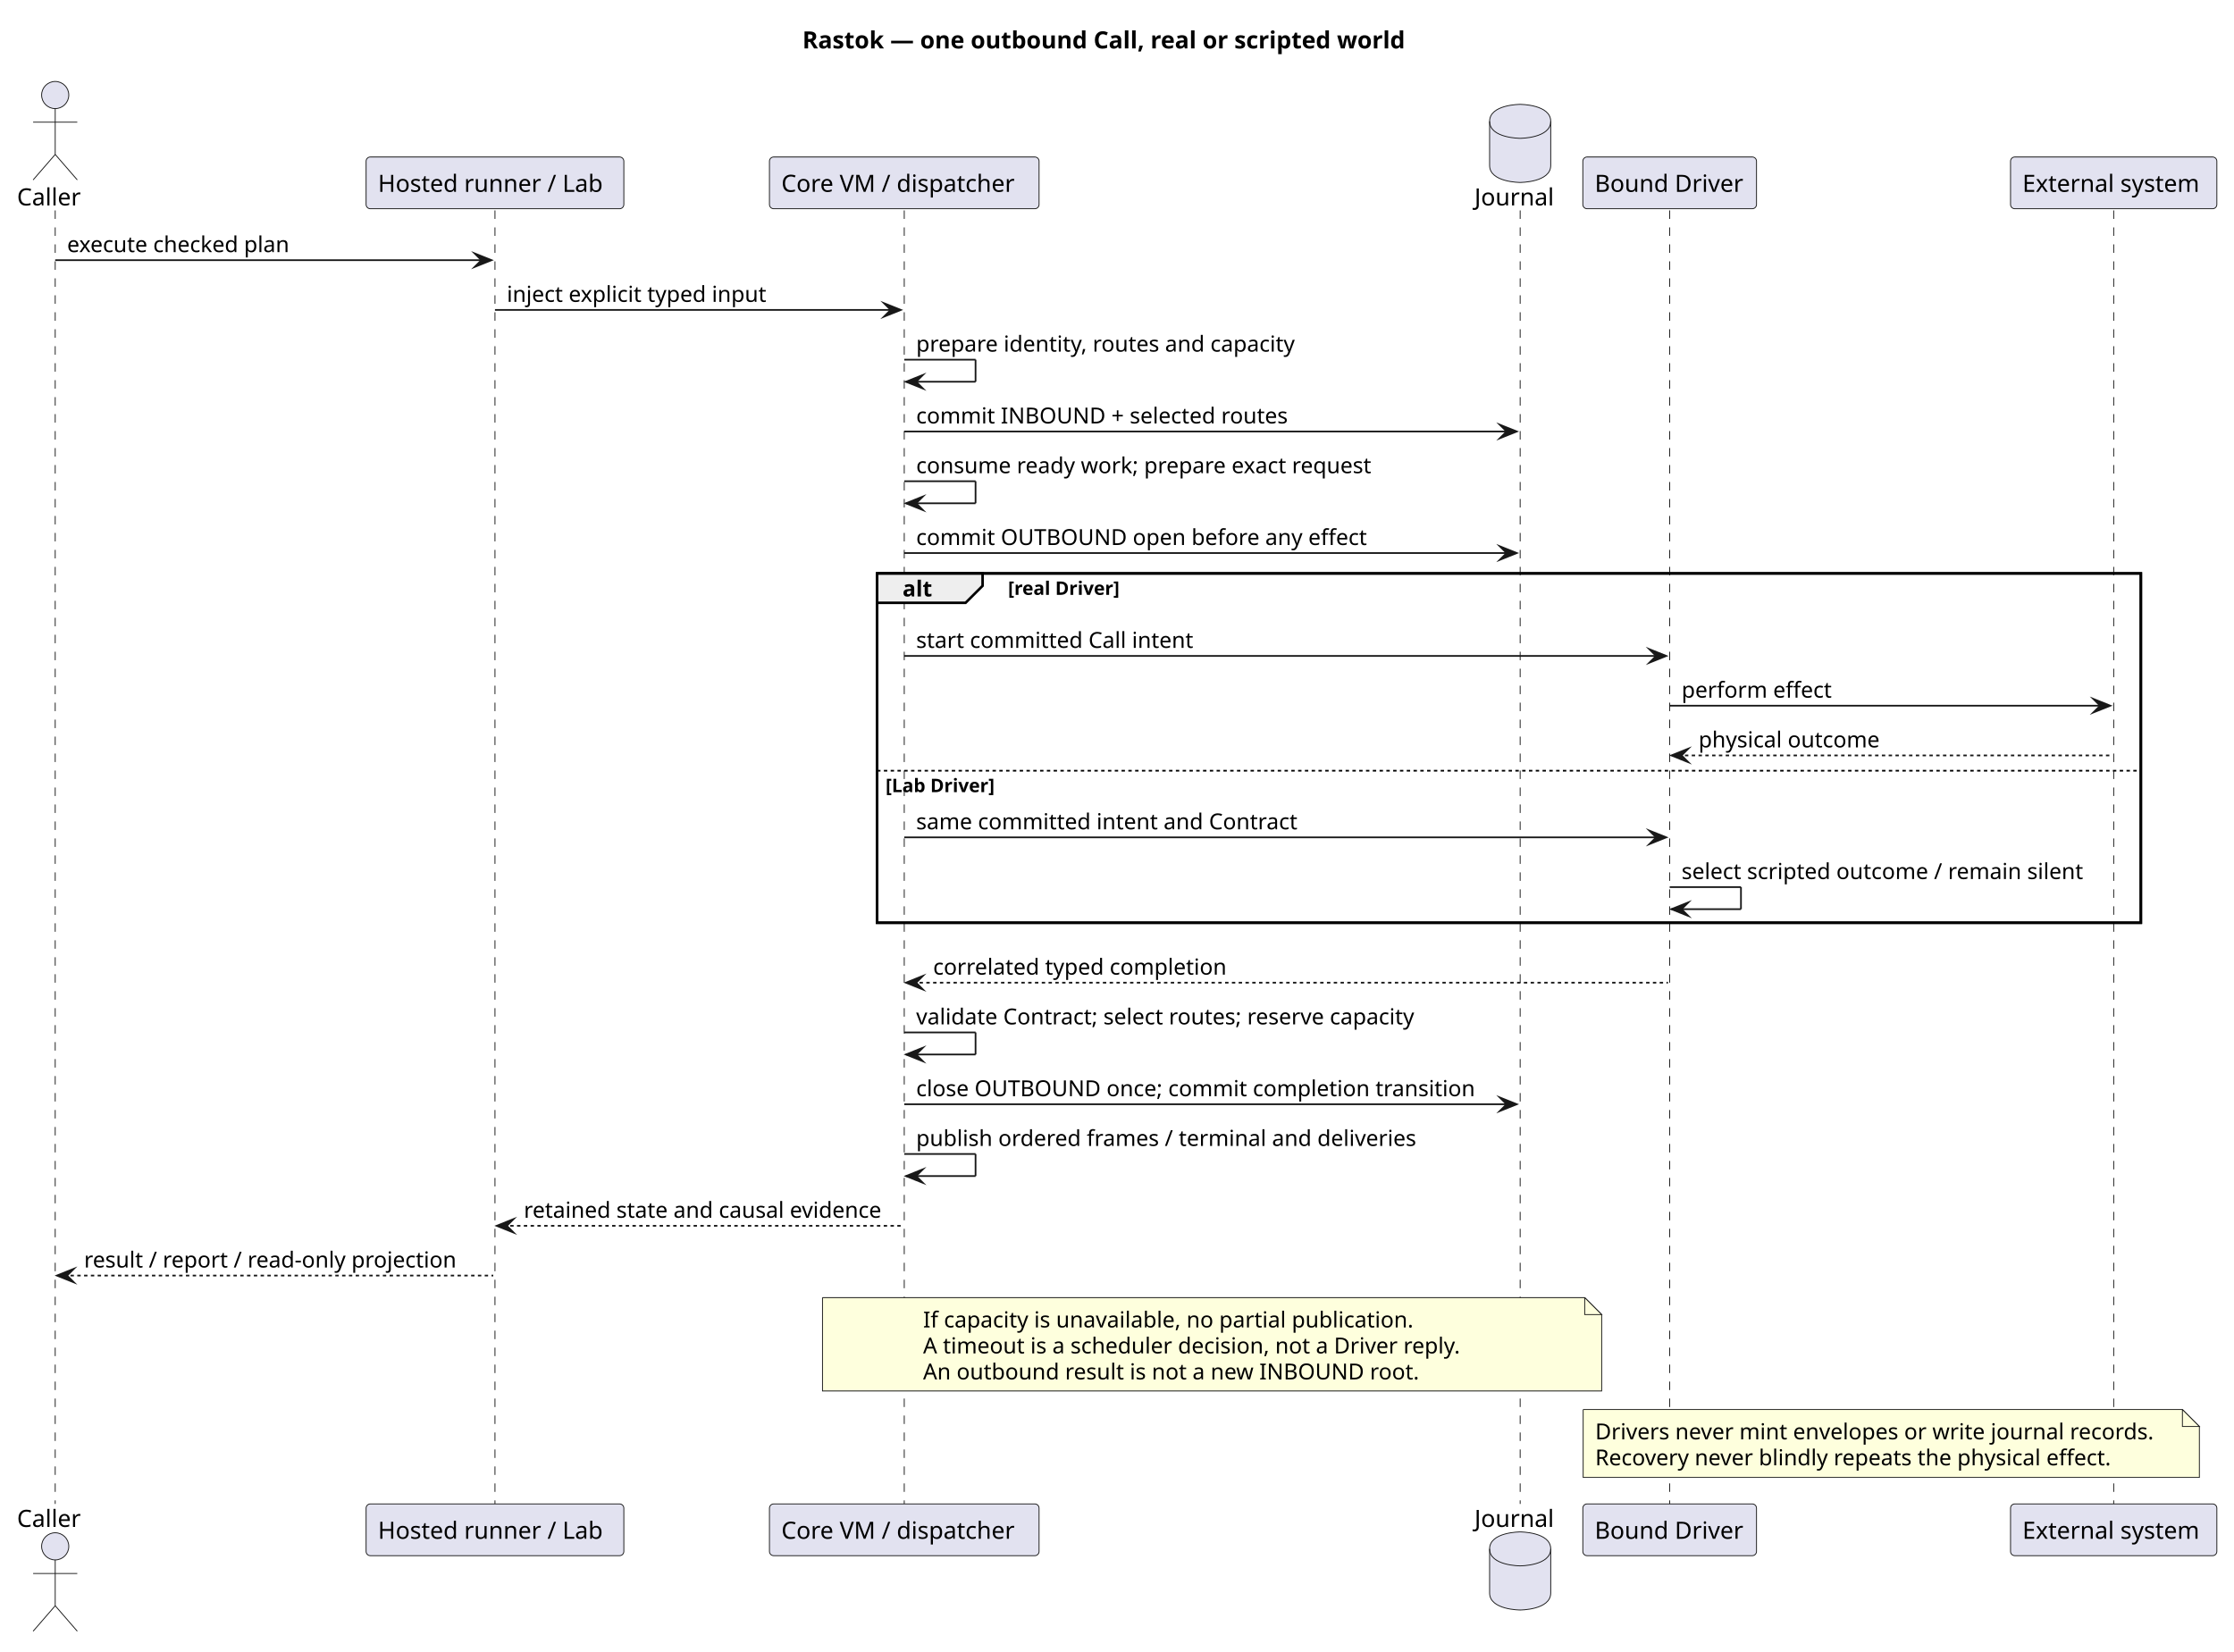
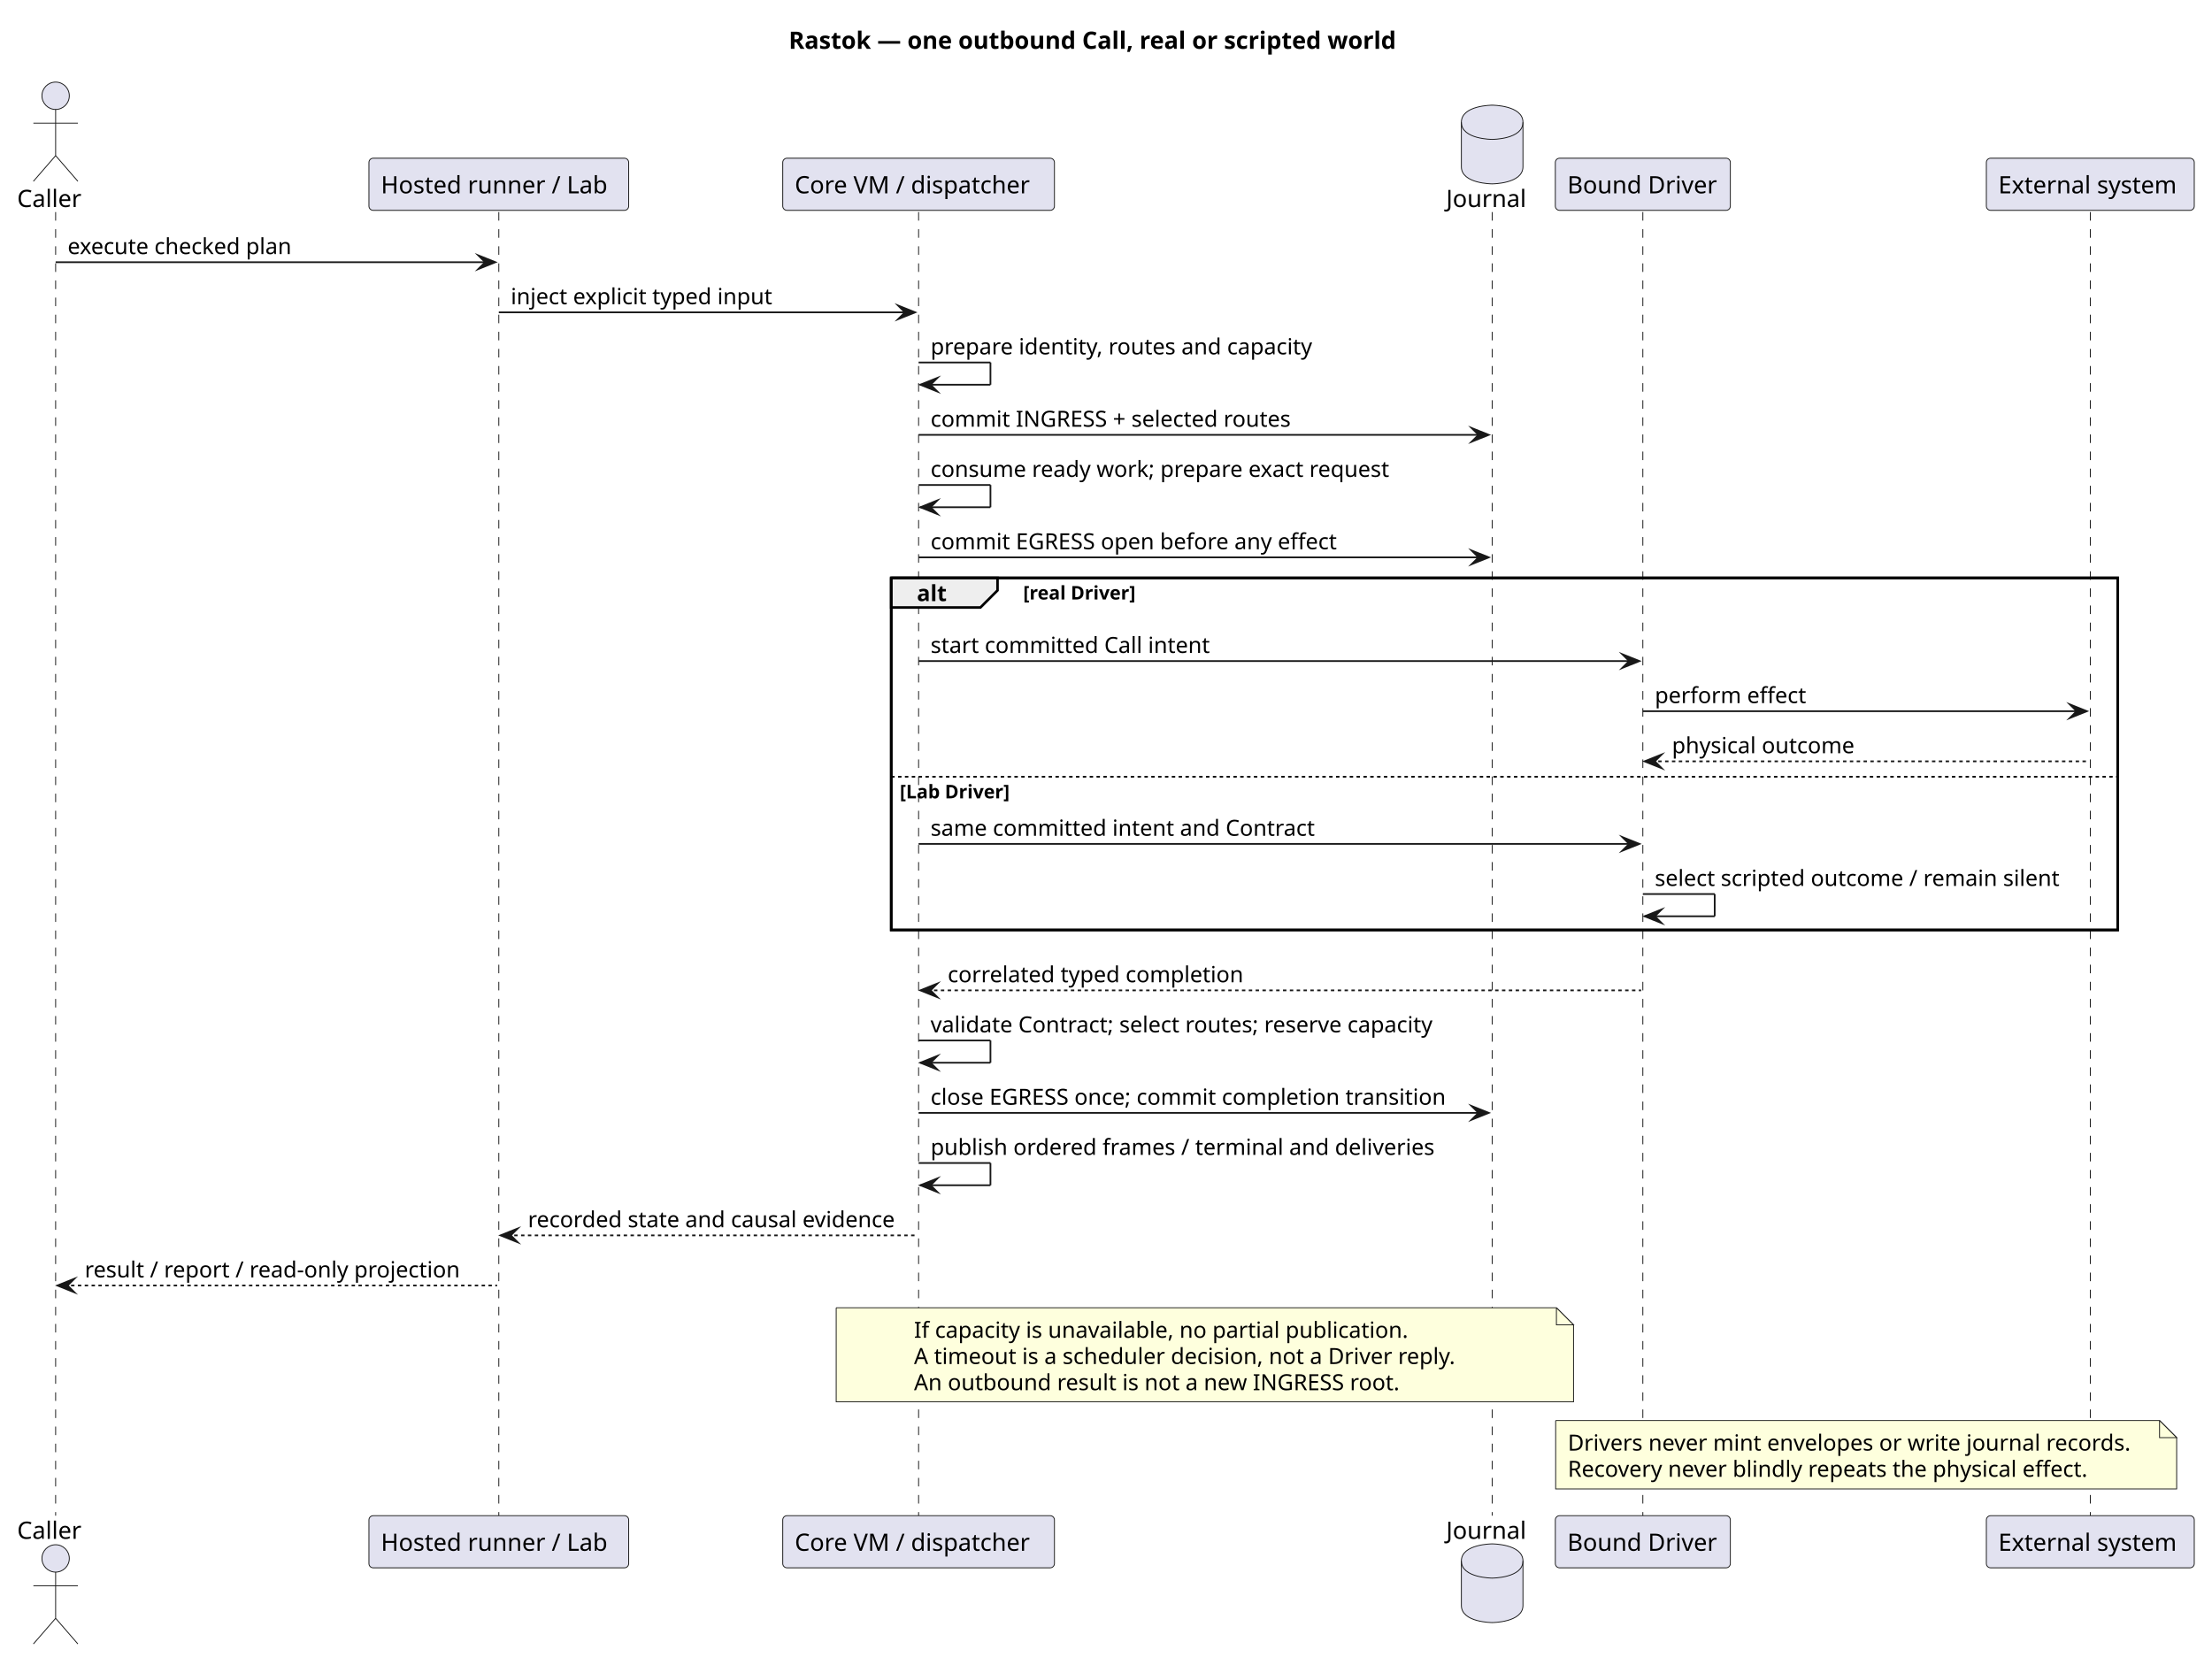
- <svg xmlns="http://www.w3.org/2000/svg" version="1.1" data-diagram-type="SEQUENCE" style="width:1316px;height:973px;background:#FFFFFF;" width="1316px" height="973px" viewBox="0 0 1316 973" zoomAndPan="magnify" preserveAspectRatio="none" contentStyleType="text/css">
+ <svg xmlns="http://www.w3.org/2000/svg" version="1.1" data-diagram-type="SEQUENCE" style="width:1293px;height:973px;background:#FFFFFF;" width="1293px" height="973px" viewBox="0 0 1293 973" zoomAndPan="magnify" preserveAspectRatio="none" contentStyleType="text/css">
  <defs />
  <g font-family="sans-serif" lengthAdjust="spacing">
    <g class="title" data-source-line="2">
-       <text x="472.659" y="28.535" fill="#000" font-size="14" textLength="369.578" font-weight="700">Rastok — one outbound Call, real or scripted world</text>
+       <text x="461.027" y="28.535" fill="#000" font-size="14" textLength="369.578" font-weight="700">Rastok — one outbound Call, real or scripted world</text>
    </g>
-     <rect x="516.676" y="337.84" width="744.456" height="205.818" fill="none" style="stroke:#000;stroke-width:1.5;" />
+     <rect x="520.955" y="337.84" width="716.914" height="205.818" fill="none" style="stroke:#000;stroke-width:1.5;" />
    <g>
      <rect x="29.02" y="123.977" width="8" height="762.098" fill="#000" fill-opacity="0" />
      <line x1="32.52" y1="123.977" x2="32.52" y2="886.074" style="stroke:#181818;stroke-width:0.5;stroke-dasharray:5,5;" />
    </g>
    <g>
      <rect x="288.074" y="123.977" width="8" height="762.098" fill="#000" fill-opacity="0" />
      <line x1="291.574" y1="123.977" x2="291.574" y2="886.074" style="stroke:#181818;stroke-width:0.5;stroke-dasharray:5,5;" />
    </g>
    <g>
-       <rect x="529.176" y="123.977" width="8" height="762.098" fill="#000" fill-opacity="0" />
-       <line x1="532.676" y1="123.977" x2="532.676" y2="886.074" style="stroke:#181818;stroke-width:0.5;stroke-dasharray:5,5;" />
+       <rect x="533.455" y="123.977" width="8" height="762.098" fill="#000" fill-opacity="0" />
+       <line x1="536.955" y1="123.977" x2="536.955" y2="886.074" style="stroke:#181818;stroke-width:0.5;stroke-dasharray:5,5;" />
    </g>
    <g>
-       <rect x="891.995" y="123.977" width="8" height="762.098" fill="#000" fill-opacity="0" />
-       <line x1="895.495" y1="123.977" x2="895.495" y2="886.074" style="stroke:#181818;stroke-width:0.5;stroke-dasharray:5,5;" />
+       <rect x="868.731" y="123.977" width="8" height="762.098" fill="#000" fill-opacity="0" />
+       <line x1="872.231" y1="123.977" x2="872.231" y2="886.074" style="stroke:#181818;stroke-width:0.5;stroke-dasharray:5,5;" />
    </g>
    <g>
-       <rect x="980.067" y="123.977" width="8" height="762.098" fill="#000" fill-opacity="0" />
-       <line x1="983.567" y1="123.977" x2="983.567" y2="886.074" style="stroke:#181818;stroke-width:0.5;stroke-dasharray:5,5;" />
+       <rect x="956.803" y="123.977" width="8" height="762.098" fill="#000" fill-opacity="0" />
+       <line x1="960.303" y1="123.977" x2="960.303" y2="886.074" style="stroke:#181818;stroke-width:0.5;stroke-dasharray:5,5;" />
    </g>
    <g>
-       <rect x="1241.632" y="123.977" width="8" height="762.098" fill="#000" fill-opacity="0" />
-       <line x1="1245.132" y1="123.977" x2="1245.132" y2="886.074" style="stroke:#181818;stroke-width:0.5;stroke-dasharray:5,5;" />
+       <rect x="1218.368" y="123.977" width="8" height="762.098" fill="#000" fill-opacity="0" />
+       <line x1="1221.868" y1="123.977" x2="1221.868" y2="886.074" style="stroke:#181818;stroke-width:0.5;stroke-dasharray:5,5;" />
    </g>
    <text x="10" y="121.023" fill="#000" font-size="14" textLength="39.04">Caller</text>
    <ellipse cx="32.52" cy="55.988" rx="8" ry="8" fill="#E2E2F0" style="stroke:#181818;stroke-width:0.5;" />
    <path d="M32.52,63.988 L32.52,90.988 M19.52,71.988 L45.52,71.988 M32.52,90.988 L19.52,105.988 M32.52,90.988 L45.52,105.988" style="stroke:#181818;stroke-width:0.5;" fill="none" />
    <rect x="215.657" y="92.488" width="151.833" height="30.488" fill="#E2E2F0" style="stroke:#181818;stroke-width:0.5;" rx="2.5" ry="2.5" />
    <text x="222.657" y="113.023" fill="#000" font-size="14" textLength="137.833">Hosted runner / Lab</text>
-     <rect x="453.267" y="92.488" width="158.819" height="30.488" fill="#E2E2F0" style="stroke:#181818;stroke-width:0.5;" rx="2.5" ry="2.5" />
-     <text x="460.267" y="113.023" fill="#000" font-size="14" textLength="144.819">Core VM / dispatcher</text>
-     <text x="868.576" y="121.023" fill="#000" font-size="14" textLength="47.838">Journal</text>
-     <path d="M877.495,71.488 C877.495,61.488 895.495,61.488 895.495,61.488 C895.495,61.488 913.495,61.488 913.495,71.488 L913.495,97.488 C913.495,107.488 895.495,107.488 895.495,107.488 C895.495,107.488 877.495,107.488 877.495,97.488 L877.495,71.488" style="stroke:#181818;stroke-width:0.5;" fill="#E2E2F0" />
-     <path d="M877.495,71.488 C877.495,81.488 895.495,81.488 895.495,81.488 C895.495,81.488 913.495,81.488 913.495,71.488" style="stroke:#181818;stroke-width:0.5;" fill="none" />
-     <rect x="932.414" y="92.488" width="102.307" height="30.488" fill="#E2E2F0" style="stroke:#181818;stroke-width:0.5;" rx="2.5" ry="2.5" />
-     <text x="939.414" y="113.023" fill="#000" font-size="14" textLength="88.307">Bound Driver</text>
-     <rect x="1184.368" y="92.488" width="121.529" height="30.488" fill="#E2E2F0" style="stroke:#181818;stroke-width:0.5;" rx="2.5" ry="2.5" />
-     <text x="1191.368" y="113.023" fill="#000" font-size="14" textLength="107.529">External system</text>
+     <rect x="457.545" y="92.488" width="158.819" height="30.488" fill="#E2E2F0" style="stroke:#181818;stroke-width:0.5;" rx="2.5" ry="2.5" />
+     <text x="464.545" y="113.023" fill="#000" font-size="14" textLength="144.819">Core VM / dispatcher</text>
+     <text x="845.312" y="121.023" fill="#000" font-size="14" textLength="47.838">Journal</text>
+     <path d="M854.231,71.488 C854.231,61.488 872.231,61.488 872.231,61.488 C872.231,61.488 890.231,61.488 890.231,71.488 L890.231,97.488 C890.231,107.488 872.231,107.488 872.231,107.488 C872.231,107.488 854.231,107.488 854.231,97.488 L854.231,71.488" style="stroke:#181818;stroke-width:0.5;" fill="#E2E2F0" />
+     <path d="M854.231,71.488 C854.231,81.488 872.231,81.488 872.231,81.488 C872.231,81.488 890.231,81.488 890.231,71.488" style="stroke:#181818;stroke-width:0.5;" fill="none" />
+     <rect x="909.15" y="92.488" width="102.307" height="30.488" fill="#E2E2F0" style="stroke:#181818;stroke-width:0.5;" rx="2.5" ry="2.5" />
+     <text x="916.15" y="113.023" fill="#000" font-size="14" textLength="88.307">Bound Driver</text>
+     <rect x="1161.104" y="92.488" width="121.529" height="30.488" fill="#E2E2F0" style="stroke:#181818;stroke-width:0.5;" rx="2.5" ry="2.5" />
+     <text x="1168.104" y="113.023" fill="#000" font-size="14" textLength="107.529">External system</text>
    <text x="10" y="899.609" fill="#000" font-size="14" textLength="39.04">Caller</text>
    <ellipse cx="32.52" cy="911.063" rx="8" ry="8" fill="#E2E2F0" style="stroke:#181818;stroke-width:0.5;" />
    <path d="M32.52,919.063 L32.52,946.063 M19.52,927.063 L45.52,927.063 M32.52,946.063 L19.52,961.063 M32.52,946.063 L45.52,961.063" style="stroke:#181818;stroke-width:0.5;" fill="none" />
    <rect x="215.657" y="886.074" width="151.833" height="30.488" fill="#E2E2F0" style="stroke:#181818;stroke-width:0.5;" rx="2.5" ry="2.5" />
    <text x="222.657" y="906.609" fill="#000" font-size="14" textLength="137.833">Hosted runner / Lab</text>
-     <rect x="453.267" y="886.074" width="158.819" height="30.488" fill="#E2E2F0" style="stroke:#181818;stroke-width:0.5;" rx="2.5" ry="2.5" />
-     <text x="460.267" y="906.609" fill="#000" font-size="14" textLength="144.819">Core VM / dispatcher</text>
-     <text x="868.576" y="899.609" fill="#000" font-size="14" textLength="47.838">Journal</text>
-     <path d="M877.495,912.563 C877.495,902.563 895.495,902.563 895.495,902.563 C895.495,902.563 913.495,902.563 913.495,912.563 L913.495,938.563 C913.495,948.563 895.495,948.563 895.495,948.563 C895.495,948.563 877.495,948.563 877.495,938.563 L877.495,912.563" style="stroke:#181818;stroke-width:0.5;" fill="#E2E2F0" />
-     <path d="M877.495,912.563 C877.495,922.563 895.495,922.563 895.495,922.563 C895.495,922.563 913.495,922.563 913.495,912.563" style="stroke:#181818;stroke-width:0.5;" fill="none" />
-     <rect x="932.414" y="886.074" width="102.307" height="30.488" fill="#E2E2F0" style="stroke:#181818;stroke-width:0.5;" rx="2.5" ry="2.5" />
-     <text x="939.414" y="906.609" fill="#000" font-size="14" textLength="88.307">Bound Driver</text>
-     <rect x="1184.368" y="886.074" width="121.529" height="30.488" fill="#E2E2F0" style="stroke:#181818;stroke-width:0.5;" rx="2.5" ry="2.5" />
-     <text x="1191.368" y="906.609" fill="#000" font-size="14" textLength="107.529">External system</text>
+     <rect x="457.545" y="886.074" width="158.819" height="30.488" fill="#E2E2F0" style="stroke:#181818;stroke-width:0.5;" rx="2.5" ry="2.5" />
+     <text x="464.545" y="906.609" fill="#000" font-size="14" textLength="144.819">Core VM / dispatcher</text>
+     <text x="845.312" y="899.609" fill="#000" font-size="14" textLength="47.838">Journal</text>
+     <path d="M854.231,912.563 C854.231,902.563 872.231,902.563 872.231,902.563 C872.231,902.563 890.231,902.563 890.231,912.563 L890.231,938.563 C890.231,948.563 872.231,948.563 872.231,948.563 C872.231,948.563 854.231,948.563 854.231,938.563 L854.231,912.563" style="stroke:#181818;stroke-width:0.5;" fill="#E2E2F0" />
+     <path d="M854.231,912.563 C854.231,922.563 872.231,922.563 872.231,922.563 C872.231,922.563 890.231,922.563 890.231,912.563" style="stroke:#181818;stroke-width:0.5;" fill="none" />
+     <rect x="909.15" y="886.074" width="102.307" height="30.488" fill="#E2E2F0" style="stroke:#181818;stroke-width:0.5;" rx="2.5" ry="2.5" />
+     <text x="916.15" y="906.609" fill="#000" font-size="14" textLength="88.307">Bound Driver</text>
+     <rect x="1161.104" y="886.074" width="121.529" height="30.488" fill="#E2E2F0" style="stroke:#181818;stroke-width:0.5;" rx="2.5" ry="2.5" />
+     <text x="1168.104" y="906.609" fill="#000" font-size="14" textLength="107.529">External system</text>
    <polygon points="279.574,149.287,289.574,153.287,279.574,157.287,283.574,153.287" fill="#181818" style="stroke:#181818;stroke-width:1;stroke-linejoin:miter;stroke-miterlimit:10;" />
    <line x1="32.52" y1="153.287" x2="285.574" y2="153.287" style="stroke:#181818;stroke-width:1;" />
    <text x="39.52" y="148.545" fill="#000" font-size="13" textLength="136.354">execute checked plan</text>
-     <polygon points="520.676,178.598,530.676,182.598,520.676,186.598,524.676,182.598" fill="#181818" style="stroke:#181818;stroke-width:1;stroke-linejoin:miter;stroke-miterlimit:10;" />
-     <line x1="291.574" y1="182.598" x2="526.676" y2="182.598" style="stroke:#181818;stroke-width:1;" />
+     <polygon points="524.955,178.598,534.955,182.598,524.955,186.598,528.955,182.598" fill="#181818" style="stroke:#181818;stroke-width:1;stroke-linejoin:miter;stroke-miterlimit:10;" />
+     <line x1="291.574" y1="182.598" x2="530.955" y2="182.598" style="stroke:#181818;stroke-width:1;" />
    <text x="298.574" y="177.855" fill="#000" font-size="13" textLength="161.275">inject explicit typed input</text>
-     <line x1="532.676" y1="211.908" x2="574.676" y2="211.908" style="stroke:#181818;stroke-width:1;" />
-     <line x1="574.676" y1="211.908" x2="574.676" y2="224.908" style="stroke:#181818;stroke-width:1;" />
-     <line x1="533.676" y1="224.908" x2="574.676" y2="224.908" style="stroke:#181818;stroke-width:1;" />
-     <polygon points="543.676,220.908,533.676,224.908,543.676,228.908,539.676,224.908" fill="#181818" style="stroke:#181818;stroke-width:1;stroke-linejoin:miter;stroke-miterlimit:10;" />
-     <text x="539.676" y="207.166" fill="#000" font-size="13" textLength="231.563">prepare identity, routes and capacity</text>
-     <polygon points="883.495,250.219,893.495,254.219,883.495,258.219,887.495,254.219" fill="#181818" style="stroke:#181818;stroke-width:1;stroke-linejoin:miter;stroke-miterlimit:10;" />
-     <line x1="532.676" y1="254.219" x2="889.495" y2="254.219" style="stroke:#181818;stroke-width:1;" />
-     <text x="539.676" y="249.477" fill="#000" font-size="13" textLength="225.52">commit INBOUND + selected routes</text>
-     <line x1="532.676" y1="283.529" x2="574.676" y2="283.529" style="stroke:#181818;stroke-width:1;" />
-     <line x1="574.676" y1="283.529" x2="574.676" y2="296.529" style="stroke:#181818;stroke-width:1;" />
-     <line x1="533.676" y1="296.529" x2="574.676" y2="296.529" style="stroke:#181818;stroke-width:1;" />
-     <polygon points="543.676,292.529,533.676,296.529,543.676,300.529,539.676,296.529" fill="#181818" style="stroke:#181818;stroke-width:1;stroke-linejoin:miter;stroke-miterlimit:10;" />
-     <text x="539.676" y="278.787" fill="#000" font-size="13" textLength="277.228">consume ready work; prepare exact request</text>
-     <polygon points="883.495,321.84,893.495,325.84,883.495,329.84,887.495,325.84" fill="#181818" style="stroke:#181818;stroke-width:1;stroke-linejoin:miter;stroke-miterlimit:10;" />
-     <line x1="532.676" y1="325.84" x2="889.495" y2="325.84" style="stroke:#181818;stroke-width:1;" />
-     <text x="539.676" y="321.098" fill="#000" font-size="13" textLength="271.191">commit OUTBOUND open before any effect</text>
-     <path d="M516.676,337.84 L578.815,337.84 L578.815,345.15 L568.815,355.15 L516.676,355.15 L516.676,337.84" style="stroke:#000;stroke-width:1.5;" fill="#EEE" />
-     <rect x="516.676" y="337.84" width="744.456" height="205.818" fill="none" style="stroke:#000;stroke-width:1.5;" />
-     <text x="531.676" y="351.408" fill="#000" font-size="13" textLength="17.139" font-weight="700">alt</text>
-     <text x="593.815" y="350.475" fill="#000" font-size="11" textLength="68.541" font-weight="700">[real Driver]</text>
-     <polygon points="971.567,382.461,981.567,386.461,971.567,390.461,975.567,386.461" fill="#181818" style="stroke:#181818;stroke-width:1;stroke-linejoin:miter;stroke-miterlimit:10;" />
-     <line x1="532.676" y1="386.461" x2="977.567" y2="386.461" style="stroke:#181818;stroke-width:1;" />
-     <text x="539.676" y="381.719" fill="#000" font-size="13" textLength="169.565">start committed Call intent</text>
-     <polygon points="1233.132,411.771,1243.132,415.771,1233.132,419.771,1237.132,415.771" fill="#181818" style="stroke:#181818;stroke-width:1;stroke-linejoin:miter;stroke-miterlimit:10;" />
-     <line x1="983.567" y1="415.771" x2="1239.132" y2="415.771" style="stroke:#181818;stroke-width:1;" />
-     <text x="990.567" y="411.029" fill="#000" font-size="13" textLength="90.645">perform effect</text>
-     <polygon points="994.567,441.082,984.567,445.082,994.567,449.082,990.567,445.082" fill="#181818" style="stroke:#181818;stroke-width:1;stroke-linejoin:miter;stroke-miterlimit:10;" />
-     <line x1="988.567" y1="445.082" x2="1244.132" y2="445.082" style="stroke:#181818;stroke-width:1;stroke-dasharray:2,2;" />
-     <text x="1000.567" y="440.34" fill="#000" font-size="13" textLength="110.075">physical outcome</text>
-     <line x1="516.676" y1="454.082" x2="1261.132" y2="454.082" style="stroke:#000;stroke-width:1;stroke-dasharray:2,2;" />
-     <text x="521.676" y="466.717" fill="#000" font-size="11" textLength="67.203" font-weight="700">[Lab Driver]</text>
-     <polygon points="971.567,489.348,981.567,493.348,971.567,497.348,975.567,493.348" fill="#181818" style="stroke:#181818;stroke-width:1;stroke-linejoin:miter;stroke-miterlimit:10;" />
-     <line x1="532.676" y1="493.348" x2="977.567" y2="493.348" style="stroke:#181818;stroke-width:1;" />
-     <text x="539.676" y="488.605" fill="#000" font-size="13" textLength="231.683">same committed intent and Contract</text>
-     <line x1="983.567" y1="522.658" x2="1025.567" y2="522.658" style="stroke:#181818;stroke-width:1;" />
-     <line x1="1025.567" y1="522.658" x2="1025.567" y2="535.658" style="stroke:#181818;stroke-width:1;" />
-     <line x1="984.567" y1="535.658" x2="1025.567" y2="535.658" style="stroke:#181818;stroke-width:1;" />
-     <polygon points="994.567,531.658,984.567,535.658,994.567,539.658,990.567,535.658" fill="#181818" style="stroke:#181818;stroke-width:1;stroke-linejoin:miter;stroke-miterlimit:10;" />
-     <text x="990.567" y="517.916" fill="#000" font-size="13" textLength="247.565">select scripted outcome / remain silent</text>
-     <polygon points="543.676,574.969,533.676,578.969,543.676,582.969,539.676,578.969" fill="#181818" style="stroke:#181818;stroke-width:1;stroke-linejoin:miter;stroke-miterlimit:10;" />
-     <line x1="537.676" y1="578.969" x2="982.567" y2="578.969" style="stroke:#181818;stroke-width:1;stroke-dasharray:2,2;" />
-     <text x="549.676" y="574.227" fill="#000" font-size="13" textLength="177.874">correlated typed completion</text>
-     <line x1="532.676" y1="608.279" x2="574.676" y2="608.279" style="stroke:#181818;stroke-width:1;" />
-     <line x1="574.676" y1="608.279" x2="574.676" y2="621.279" style="stroke:#181818;stroke-width:1;" />
-     <line x1="533.676" y1="621.279" x2="574.676" y2="621.279" style="stroke:#181818;stroke-width:1;" />
-     <polygon points="543.676,617.279,533.676,621.279,543.676,625.279,539.676,621.279" fill="#181818" style="stroke:#181818;stroke-width:1;stroke-linejoin:miter;stroke-miterlimit:10;" />
-     <text x="539.676" y="603.537" fill="#000" font-size="13" textLength="305.1">validate Contract; select routes; reserve capacity</text>
-     <polygon points="883.495,646.59,893.495,650.59,883.495,654.59,887.495,650.59" fill="#181818" style="stroke:#181818;stroke-width:1;stroke-linejoin:miter;stroke-miterlimit:10;" />
-     <line x1="532.676" y1="650.59" x2="889.495" y2="650.59" style="stroke:#181818;stroke-width:1;" />
-     <text x="539.676" y="645.848" fill="#000" font-size="13" textLength="338.819">close OUTBOUND once; commit completion transition</text>
-     <line x1="532.676" y1="679.9" x2="574.676" y2="679.9" style="stroke:#181818;stroke-width:1;" />
-     <line x1="574.676" y1="679.9" x2="574.676" y2="692.9" style="stroke:#181818;stroke-width:1;" />
-     <line x1="533.676" y1="692.9" x2="574.676" y2="692.9" style="stroke:#181818;stroke-width:1;" />
-     <polygon points="543.676,688.9,533.676,692.9,543.676,696.9,539.676,692.9" fill="#181818" style="stroke:#181818;stroke-width:1;stroke-linejoin:miter;stroke-miterlimit:10;" />
-     <text x="539.676" y="675.158" fill="#000" font-size="13" textLength="306.509">publish ordered frames / terminal and deliveries</text>
+     <line x1="536.955" y1="211.908" x2="578.955" y2="211.908" style="stroke:#181818;stroke-width:1;" />
+     <line x1="578.955" y1="211.908" x2="578.955" y2="224.908" style="stroke:#181818;stroke-width:1;" />
+     <line x1="537.955" y1="224.908" x2="578.955" y2="224.908" style="stroke:#181818;stroke-width:1;" />
+     <polygon points="547.955,220.908,537.955,224.908,547.955,228.908,543.955,224.908" fill="#181818" style="stroke:#181818;stroke-width:1;stroke-linejoin:miter;stroke-miterlimit:10;" />
+     <text x="543.955" y="207.166" fill="#000" font-size="13" textLength="231.563">prepare identity, routes and capacity</text>
+     <polygon points="860.231,250.219,870.231,254.219,860.231,258.219,864.231,254.219" fill="#181818" style="stroke:#181818;stroke-width:1;stroke-linejoin:miter;stroke-miterlimit:10;" />
+     <line x1="536.955" y1="254.219" x2="866.231" y2="254.219" style="stroke:#181818;stroke-width:1;" />
+     <text x="543.955" y="249.477" fill="#000" font-size="13" textLength="218.258">commit INGRESS + selected routes</text>
+     <line x1="536.955" y1="283.529" x2="578.955" y2="283.529" style="stroke:#181818;stroke-width:1;" />
+     <line x1="578.955" y1="283.529" x2="578.955" y2="296.529" style="stroke:#181818;stroke-width:1;" />
+     <line x1="537.955" y1="296.529" x2="578.955" y2="296.529" style="stroke:#181818;stroke-width:1;" />
+     <polygon points="547.955,292.529,537.955,296.529,547.955,300.529,543.955,296.529" fill="#181818" style="stroke:#181818;stroke-width:1;stroke-linejoin:miter;stroke-miterlimit:10;" />
+     <text x="543.955" y="278.787" fill="#000" font-size="13" textLength="277.228">consume ready work; prepare exact request</text>
+     <polygon points="860.231,321.84,870.231,325.84,860.231,329.84,864.231,325.84" fill="#181818" style="stroke:#181818;stroke-width:1;stroke-linejoin:miter;stroke-miterlimit:10;" />
+     <line x1="536.955" y1="325.84" x2="866.231" y2="325.84" style="stroke:#181818;stroke-width:1;" />
+     <text x="543.955" y="321.098" fill="#000" font-size="13" textLength="243.648">commit EGRESS open before any effect</text>
+     <path d="M520.955,337.84 L583.093,337.84 L583.093,345.15 L573.093,355.15 L520.955,355.15 L520.955,337.84" style="stroke:#000;stroke-width:1.5;" fill="#EEE" />
+     <rect x="520.955" y="337.84" width="716.914" height="205.818" fill="none" style="stroke:#000;stroke-width:1.5;" />
+     <text x="535.955" y="351.408" fill="#000" font-size="13" textLength="17.139" font-weight="700">alt</text>
+     <text x="598.093" y="350.475" fill="#000" font-size="11" textLength="68.541" font-weight="700">[real Driver]</text>
+     <polygon points="948.303,382.461,958.303,386.461,948.303,390.461,952.303,386.461" fill="#181818" style="stroke:#181818;stroke-width:1;stroke-linejoin:miter;stroke-miterlimit:10;" />
+     <line x1="536.955" y1="386.461" x2="954.303" y2="386.461" style="stroke:#181818;stroke-width:1;" />
+     <text x="543.955" y="381.719" fill="#000" font-size="13" textLength="169.565">start committed Call intent</text>
+     <polygon points="1209.868,411.771,1219.868,415.771,1209.868,419.771,1213.868,415.771" fill="#181818" style="stroke:#181818;stroke-width:1;stroke-linejoin:miter;stroke-miterlimit:10;" />
+     <line x1="960.303" y1="415.771" x2="1215.868" y2="415.771" style="stroke:#181818;stroke-width:1;" />
+     <text x="967.303" y="411.029" fill="#000" font-size="13" textLength="90.645">perform effect</text>
+     <polygon points="971.303,441.082,961.303,445.082,971.303,449.082,967.303,445.082" fill="#181818" style="stroke:#181818;stroke-width:1;stroke-linejoin:miter;stroke-miterlimit:10;" />
+     <line x1="965.303" y1="445.082" x2="1220.868" y2="445.082" style="stroke:#181818;stroke-width:1;stroke-dasharray:2,2;" />
+     <text x="977.303" y="440.34" fill="#000" font-size="13" textLength="110.075">physical outcome</text>
+     <line x1="520.955" y1="454.082" x2="1237.868" y2="454.082" style="stroke:#000;stroke-width:1;stroke-dasharray:2,2;" />
+     <text x="525.955" y="466.717" fill="#000" font-size="11" textLength="67.203" font-weight="700">[Lab Driver]</text>
+     <polygon points="948.303,489.348,958.303,493.348,948.303,497.348,952.303,493.348" fill="#181818" style="stroke:#181818;stroke-width:1;stroke-linejoin:miter;stroke-miterlimit:10;" />
+     <line x1="536.955" y1="493.348" x2="954.303" y2="493.348" style="stroke:#181818;stroke-width:1;" />
+     <text x="543.955" y="488.605" fill="#000" font-size="13" textLength="231.683">same committed intent and Contract</text>
+     <line x1="960.303" y1="522.658" x2="1002.303" y2="522.658" style="stroke:#181818;stroke-width:1;" />
+     <line x1="1002.303" y1="522.658" x2="1002.303" y2="535.658" style="stroke:#181818;stroke-width:1;" />
+     <line x1="961.303" y1="535.658" x2="1002.303" y2="535.658" style="stroke:#181818;stroke-width:1;" />
+     <polygon points="971.303,531.658,961.303,535.658,971.303,539.658,967.303,535.658" fill="#181818" style="stroke:#181818;stroke-width:1;stroke-linejoin:miter;stroke-miterlimit:10;" />
+     <text x="967.303" y="517.916" fill="#000" font-size="13" textLength="247.565">select scripted outcome / remain silent</text>
+     <polygon points="547.955,574.969,537.955,578.969,547.955,582.969,543.955,578.969" fill="#181818" style="stroke:#181818;stroke-width:1;stroke-linejoin:miter;stroke-miterlimit:10;" />
+     <line x1="541.955" y1="578.969" x2="959.303" y2="578.969" style="stroke:#181818;stroke-width:1;stroke-dasharray:2,2;" />
+     <text x="553.955" y="574.227" fill="#000" font-size="13" textLength="177.874">correlated typed completion</text>
+     <line x1="536.955" y1="608.279" x2="578.955" y2="608.279" style="stroke:#181818;stroke-width:1;" />
+     <line x1="578.955" y1="608.279" x2="578.955" y2="621.279" style="stroke:#181818;stroke-width:1;" />
+     <line x1="537.955" y1="621.279" x2="578.955" y2="621.279" style="stroke:#181818;stroke-width:1;" />
+     <polygon points="547.955,617.279,537.955,621.279,547.955,625.279,543.955,621.279" fill="#181818" style="stroke:#181818;stroke-width:1;stroke-linejoin:miter;stroke-miterlimit:10;" />
+     <text x="543.955" y="603.537" fill="#000" font-size="13" textLength="305.1">validate Contract; select routes; reserve capacity</text>
+     <polygon points="860.231,646.59,870.231,650.59,860.231,654.59,864.231,650.59" fill="#181818" style="stroke:#181818;stroke-width:1;stroke-linejoin:miter;stroke-miterlimit:10;" />
+     <line x1="536.955" y1="650.59" x2="866.231" y2="650.59" style="stroke:#181818;stroke-width:1;" />
+     <text x="543.955" y="645.848" fill="#000" font-size="13" textLength="311.276">close EGRESS once; commit completion transition</text>
+     <line x1="536.955" y1="679.9" x2="578.955" y2="679.9" style="stroke:#181818;stroke-width:1;" />
+     <line x1="578.955" y1="679.9" x2="578.955" y2="692.9" style="stroke:#181818;stroke-width:1;" />
+     <line x1="537.955" y1="692.9" x2="578.955" y2="692.9" style="stroke:#181818;stroke-width:1;" />
+     <polygon points="547.955,688.9,537.955,692.9,547.955,696.9,543.955,692.9" fill="#181818" style="stroke:#181818;stroke-width:1;stroke-linejoin:miter;stroke-miterlimit:10;" />
+     <text x="543.955" y="675.158" fill="#000" font-size="13" textLength="306.509">publish ordered frames / terminal and deliveries</text>
    <polygon points="302.574,718.211,292.574,722.211,302.574,726.211,298.574,722.211" fill="#181818" style="stroke:#181818;stroke-width:1;stroke-linejoin:miter;stroke-miterlimit:10;" />
-     <line x1="296.574" y1="722.211" x2="531.676" y2="722.211" style="stroke:#181818;stroke-width:1;stroke-dasharray:2,2;" />
-     <text x="308.574" y="717.469" fill="#000" font-size="13" textLength="217.103">retained state and causal evidence</text>
+     <line x1="296.574" y1="722.211" x2="535.955" y2="722.211" style="stroke:#181818;stroke-width:1;stroke-dasharray:2,2;" />
+     <text x="308.574" y="717.469" fill="#000" font-size="13" textLength="221.381">recorded state and causal evidence</text>
    <polygon points="43.52,747.521,33.52,751.521,43.52,755.521,39.52,751.521" fill="#181818" style="stroke:#181818;stroke-width:1;stroke-linejoin:miter;stroke-miterlimit:10;" />
    <line x1="37.52" y1="751.521" x2="290.574" y2="751.521" style="stroke:#181818;stroke-width:1;stroke-dasharray:2,2;" />
    <text x="49.52" y="746.779" fill="#000" font-size="13" textLength="235.054">result / report / read-only projection</text>
-     <path d="M484.512,764.521 L484.512,819.521 L943.512,819.521 L943.512,774.521 L933.512,764.521 L484.512,764.521" style="stroke:#181818;stroke-width:0.5;" fill="#FEFFDD" />
-     <path d="M933.512,764.521 L933.512,774.521 L943.512,774.521 L933.512,764.521" style="stroke:#181818;stroke-width:0.5;" fill="#FEFFDD" />
-     <text x="543.769" y="782.09" fill="#000" font-size="13" textLength="300.936">If capacity is unavailable, no partial publication.</text>
-     <text x="543.769" y="797.4" fill="#000" font-size="13" textLength="331.633">A timeout is a scheduler decision, not a Driver reply.</text>
-     <text x="543.769" y="812.711" fill="#000" font-size="13" textLength="300.568">An outbound result is not a new INBOUND root.</text>
-     <path d="M932.608,830.453 L932.608,870.453 L1295.608,870.453 L1295.608,840.453 L1285.608,830.453 L932.608,830.453" style="stroke:#181818;stroke-width:0.5;" fill="#FEFFDD" />
-     <path d="M1285.608,830.453 L1285.608,840.453 L1295.608,840.453 L1285.608,830.453" style="stroke:#181818;stroke-width:0.5;" fill="#FEFFDD" />
-     <text x="939.695" y="848.021" fill="#000" font-size="13" textLength="340.311">Drivers never mint envelopes or write journal records.</text>
-     <text x="939.695" y="863.332" fill="#000" font-size="13" textLength="315.498">Recovery never blindly repeats the physical effect.</text>
+     <path d="M488.79,764.521 L488.79,819.521 L919.79,819.521 L919.79,774.521 L909.79,764.521 L488.79,764.521" style="stroke:#181818;stroke-width:0.5;" fill="#FEFFDD" />
+     <path d="M909.79,764.521 L909.79,774.521 L919.79,774.521 L909.79,764.521" style="stroke:#181818;stroke-width:0.5;" fill="#FEFFDD" />
+     <text x="534.276" y="782.09" fill="#000" font-size="13" textLength="300.936">If capacity is unavailable, no partial publication.</text>
+     <text x="534.276" y="797.4" fill="#000" font-size="13" textLength="331.633">A timeout is a scheduler decision, not a Driver reply.</text>
+     <text x="534.276" y="812.711" fill="#000" font-size="13" textLength="293.306">An outbound result is not a new INGRESS root.</text>
+     <path d="M909.344,830.453 L909.344,870.453 L1272.344,870.453 L1272.344,840.453 L1262.344,830.453 L909.344,830.453" style="stroke:#181818;stroke-width:0.5;" fill="#FEFFDD" />
+     <path d="M1262.344,830.453 L1262.344,840.453 L1272.344,840.453 L1262.344,830.453" style="stroke:#181818;stroke-width:0.5;" fill="#FEFFDD" />
+     <text x="916.43" y="848.021" fill="#000" font-size="13" textLength="340.311">Drivers never mint envelopes or write journal records.</text>
+     <text x="916.43" y="863.332" fill="#000" font-size="13" textLength="315.498">Recovery never blindly repeats the physical effect.</text>
  </g>
</svg>
